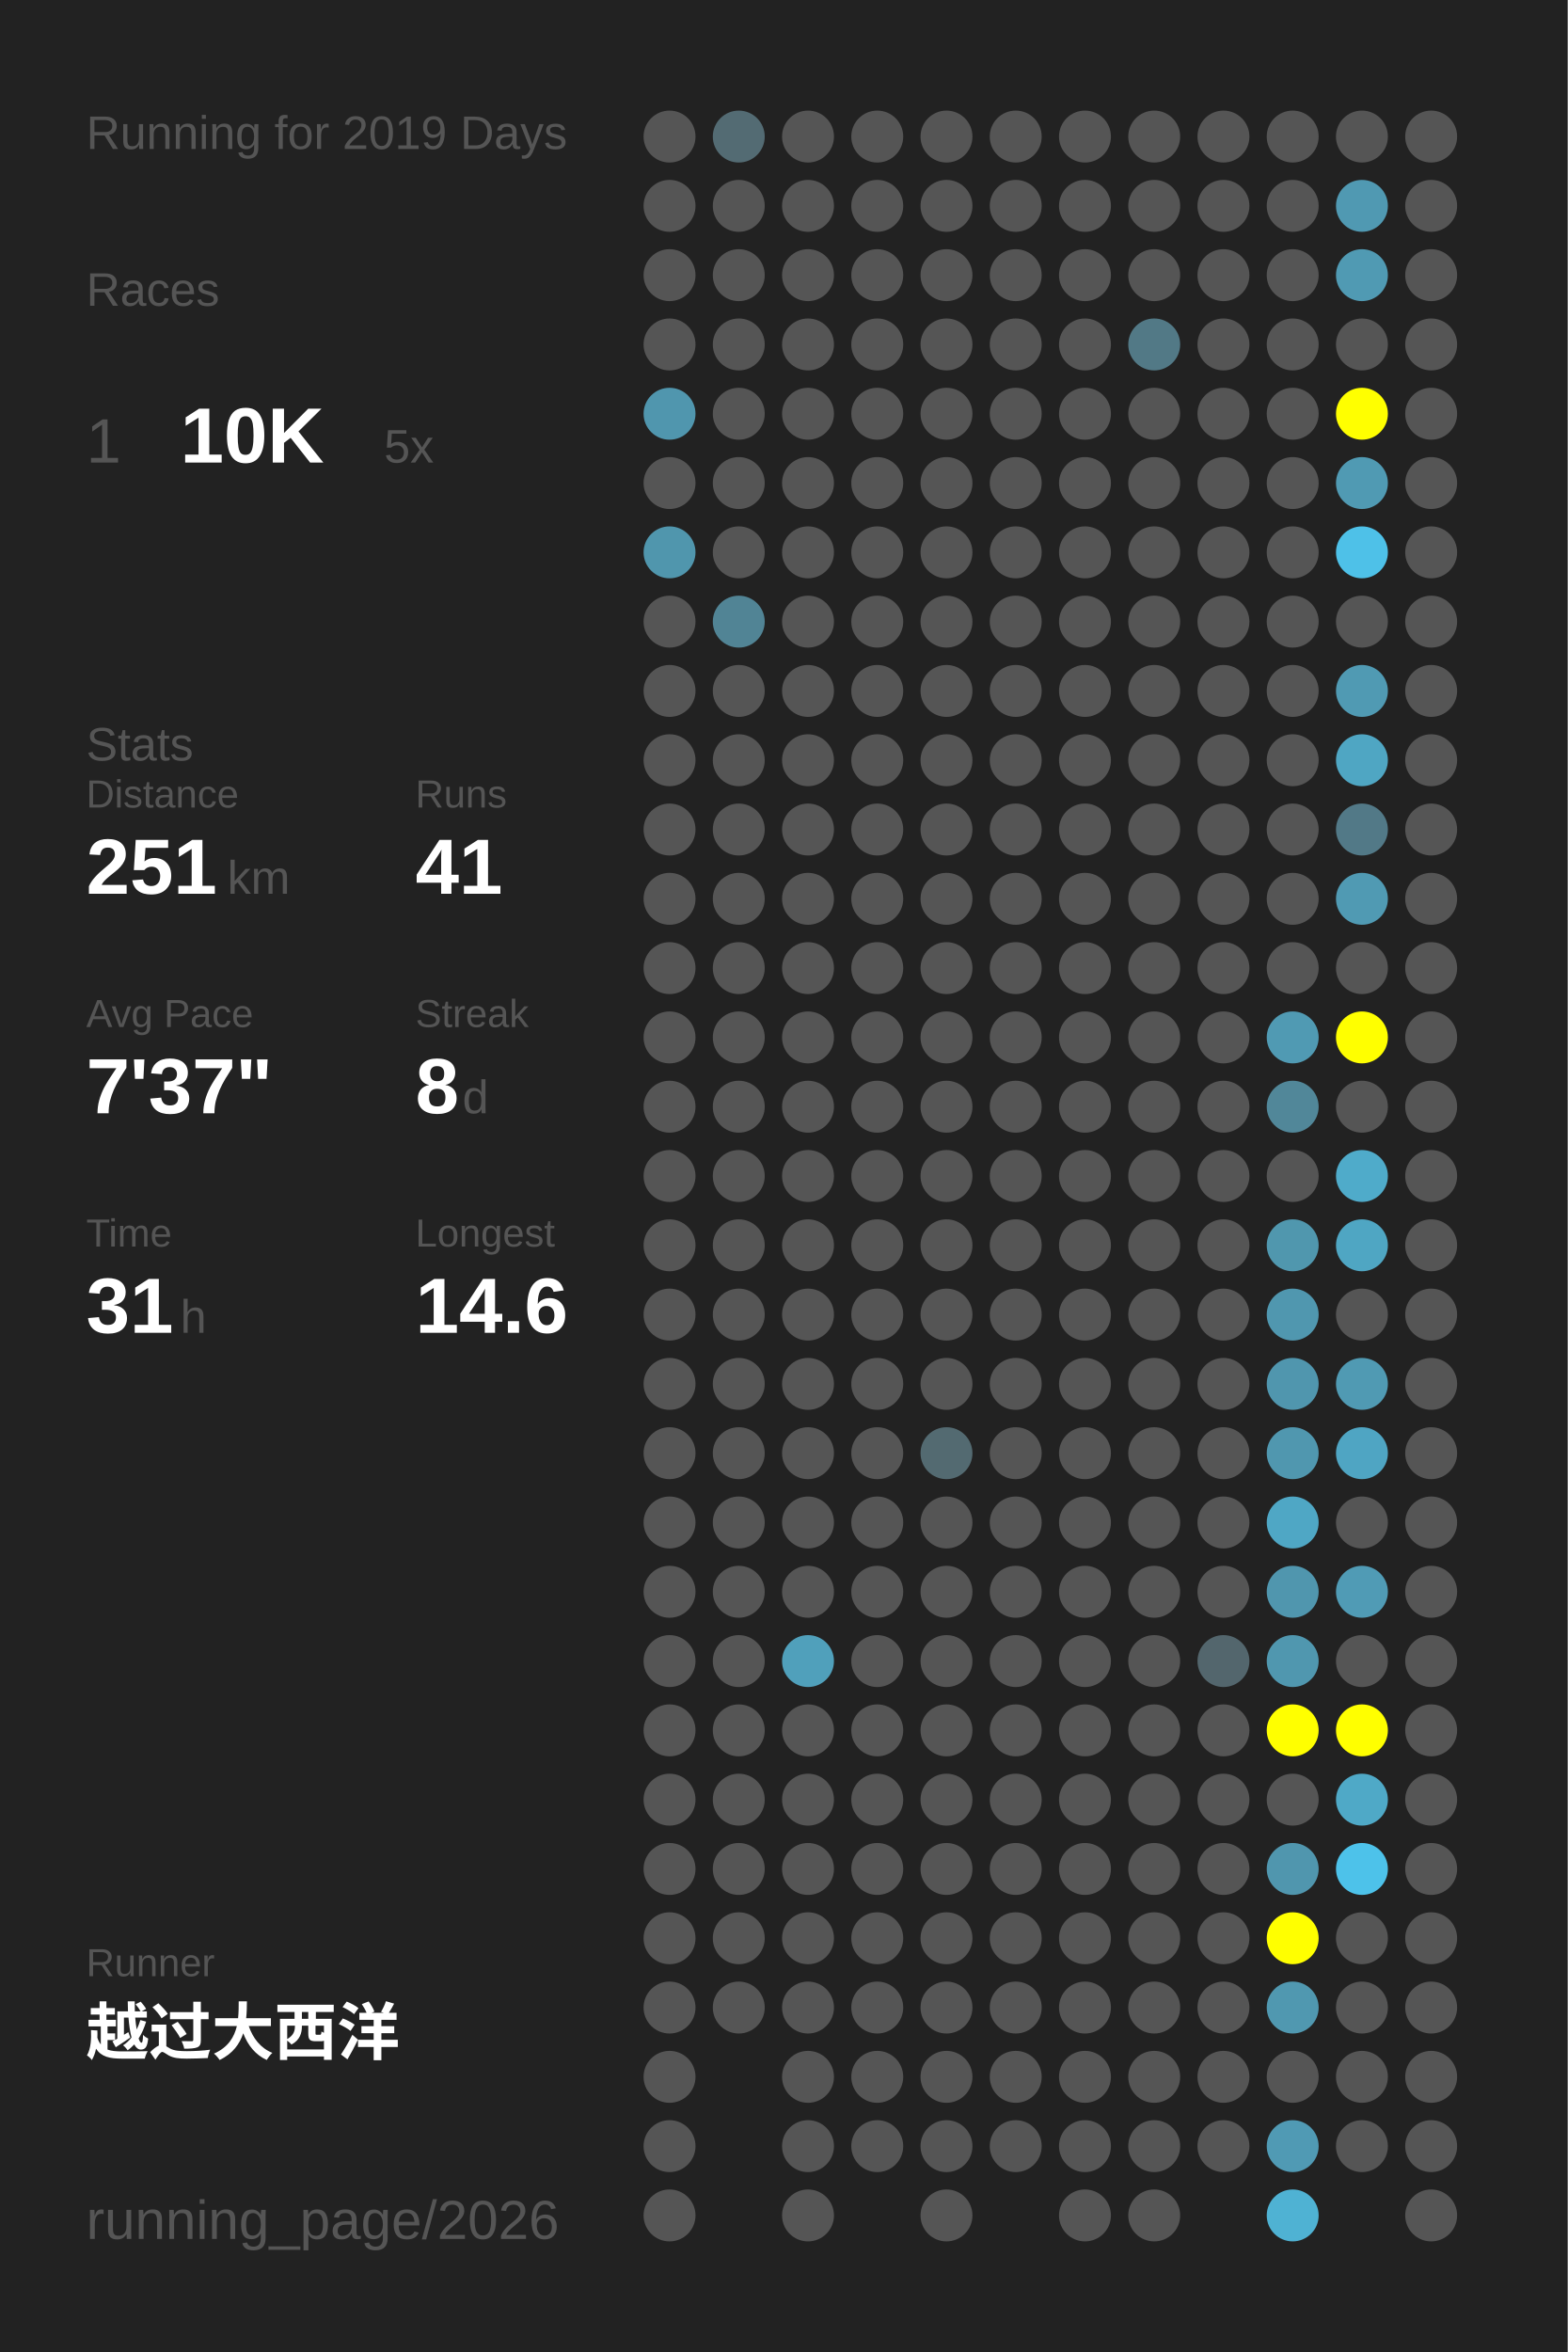
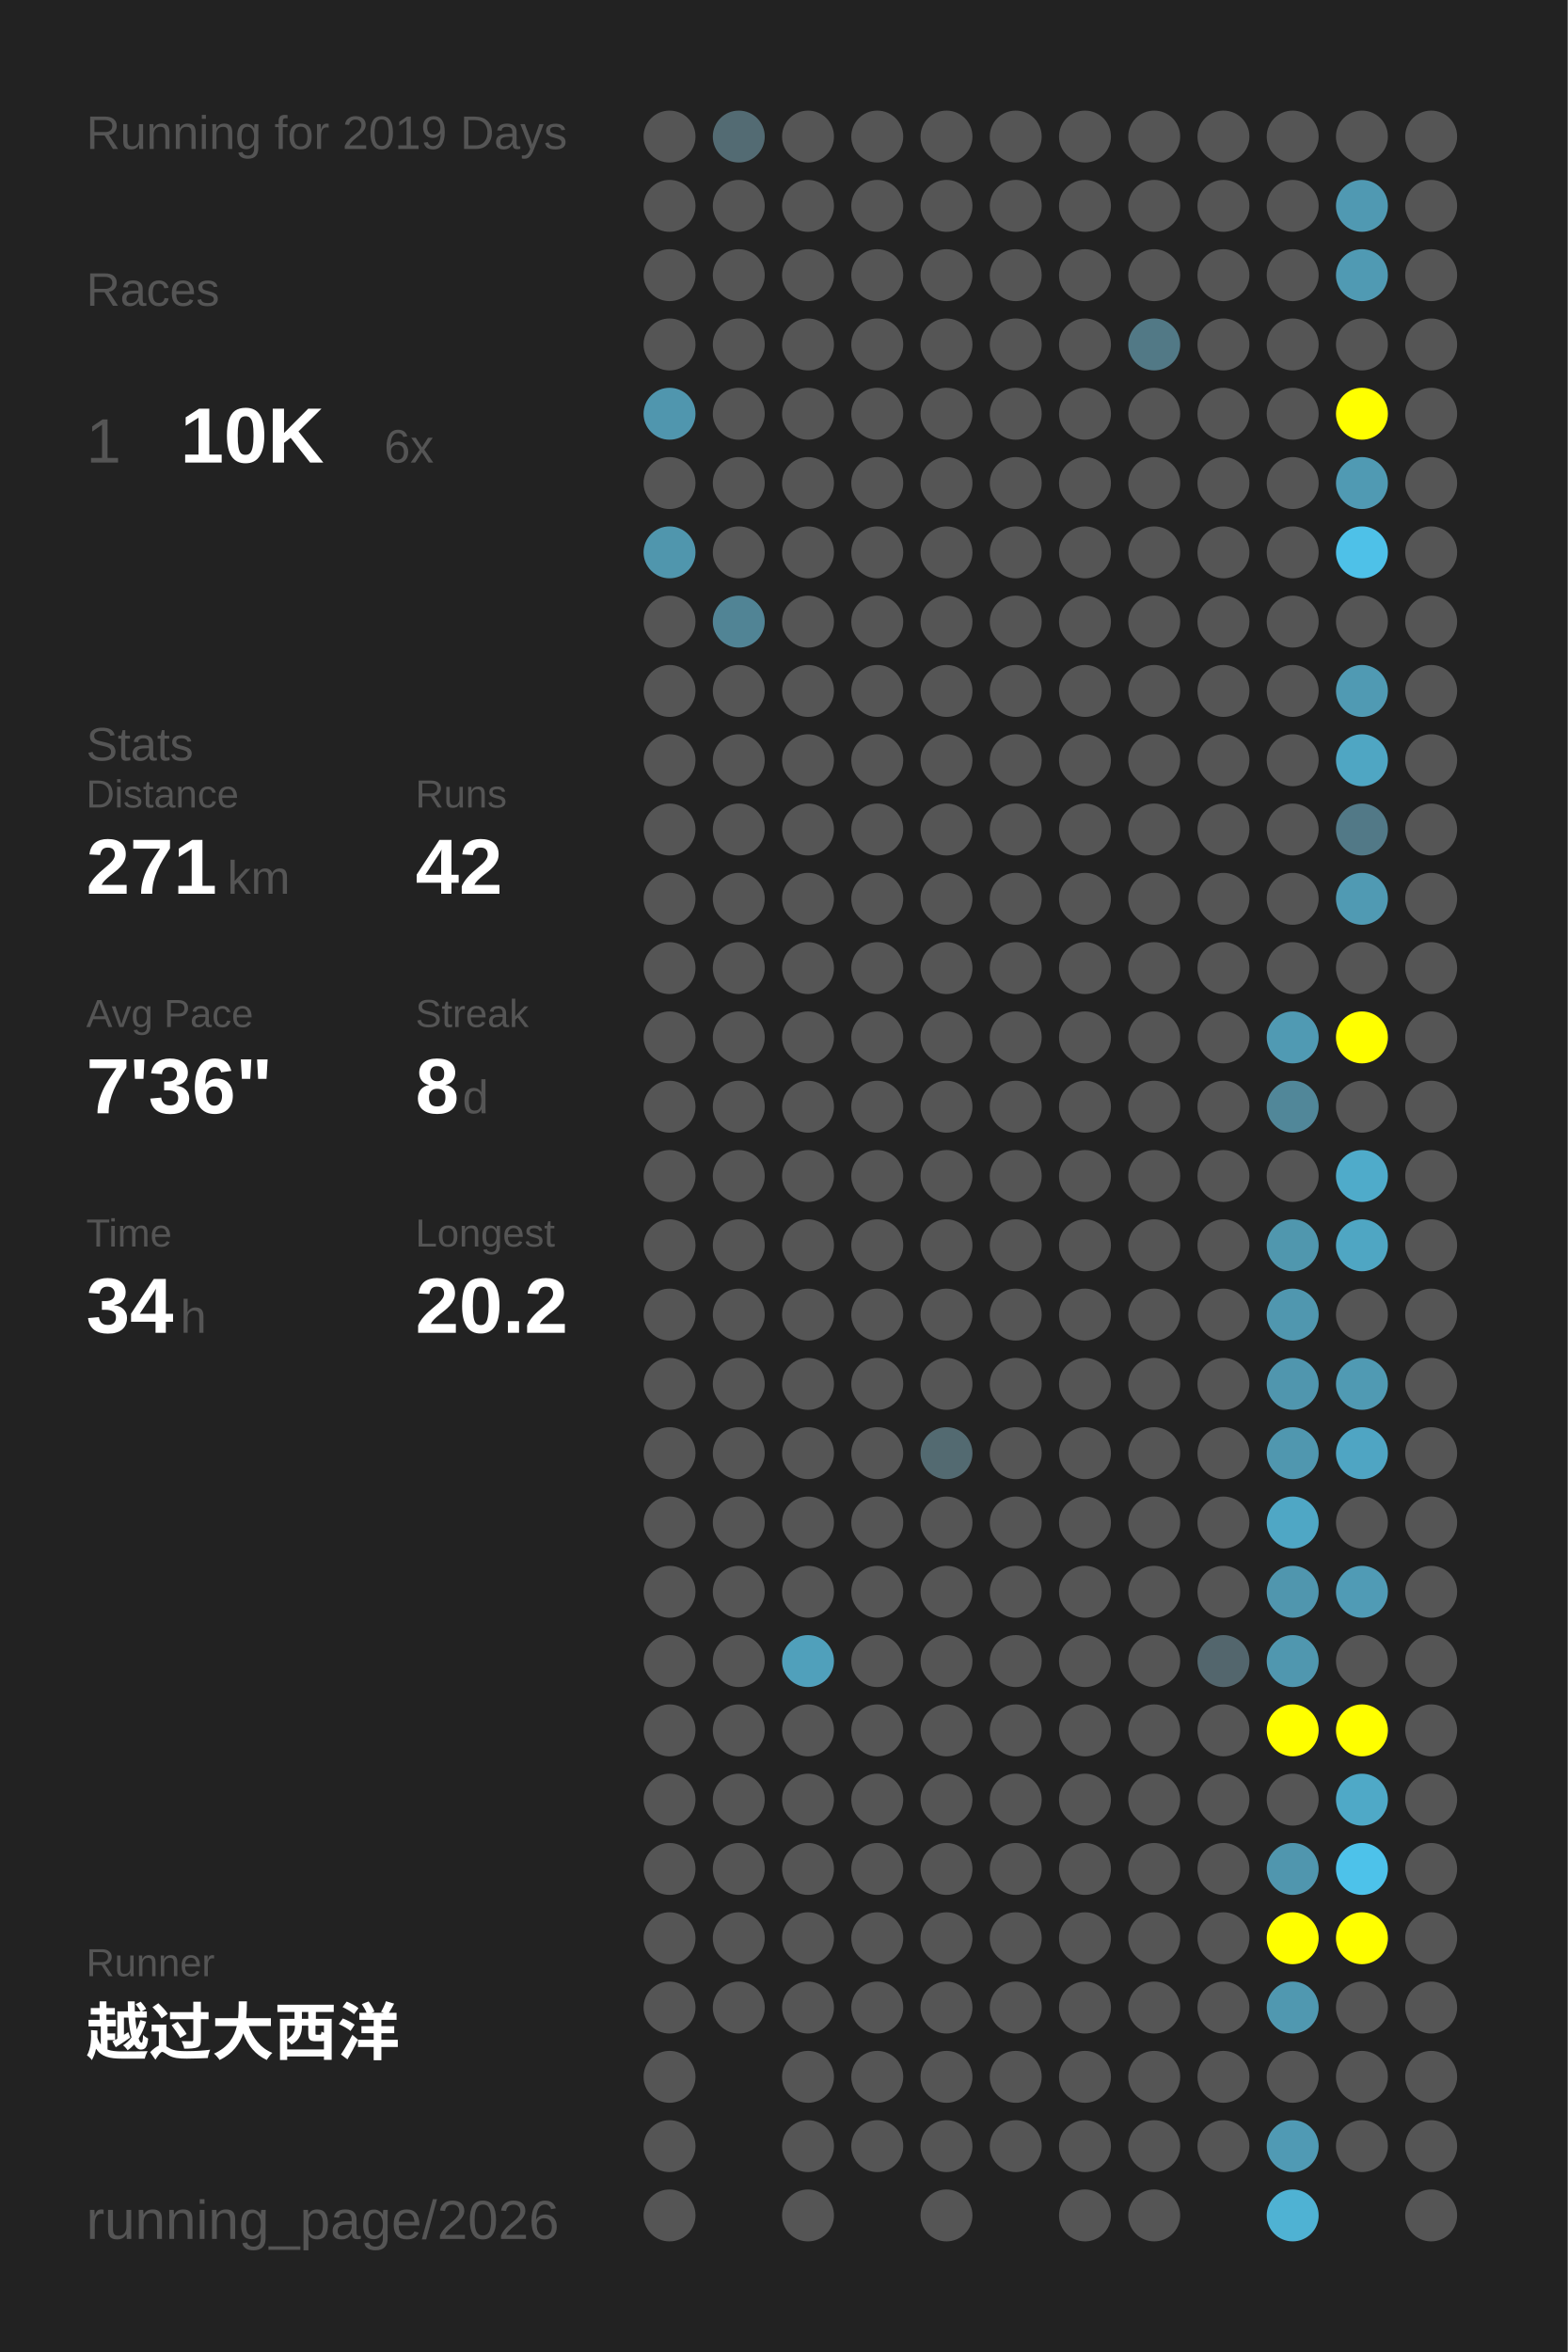
<svg xmlns="http://www.w3.org/2000/svg" baseProfile="full" height="300mm" version="1.1" viewBox="0,0,200,300" width="200mm">
  <defs />
  <rect fill="#222222" height="300" width="200" x="0" y="0" />
  <text fill="#555555" style="font-size:6px; font-family:Arial;" x="11" y="19">Running for 2019 Days</text>
  <text fill="#555555" style="font-size:6px; font-family:Arial;" x="11" y="39">Races</text>
  <text fill="#555555" style="font-size:8px; font-family:Arial;" x="11" y="59">1</text>
  <text fill="#FFFFFF" style="font-size:10px; font-family:Arial; font-weight:bold;" x="23" y="59">10K</text>
-   <text fill="#555555" style="font-size:6px; font-family:Arial;" x="49" y="59">5x</text>
+   <text fill="#555555" style="font-size:6px; font-family:Arial;" x="49" y="59">6x</text>
  <text fill="#555555" style="font-size:6px; font-family:Arial;" x="11" y="97">Stats</text>
  <text fill="#555555" style="font-size:5px; font-family:Arial;" x="11" y="103">Distance</text>
-   <text fill="#FFFFFF" style="font-size:10px; font-family:Arial; font-weight:bold;" x="11" y="114">251</text>
+   <text fill="#FFFFFF" style="font-size:10px; font-family:Arial; font-weight:bold;" x="11" y="114">271</text>
  <text fill="#555555" style="font-size:6px; font-family:Arial;" x="29" y="114">km</text>
  <text fill="#555555" style="font-size:5px; font-family:Arial;" x="53" y="103">Runs</text>
-   <text fill="#FFFFFF" style="font-size:10px; font-family:Arial; font-weight:bold;" x="53" y="114">41</text>
+   <text fill="#FFFFFF" style="font-size:10px; font-family:Arial; font-weight:bold;" x="53" y="114">42</text>
  <text fill="#555555" style="font-size:5px; font-family:Arial;" x="11" y="131">Avg Pace</text>
-   <text fill="#FFFFFF" style="font-size:10px; font-family:Arial; font-weight:bold;" x="11" y="142">7'37"</text>
+   <text fill="#FFFFFF" style="font-size:10px; font-family:Arial; font-weight:bold;" x="11" y="142">7'36"</text>
  <text fill="#555555" style="font-size:5px; font-family:Arial;" x="53" y="131">Streak</text>
  <text fill="#FFFFFF" style="font-size:10px; font-family:Arial; font-weight:bold;" x="53" y="142">8</text>
  <text fill="#555555" style="font-size:6px; font-family:Arial;" x="59" y="142">d</text>
  <text fill="#555555" style="font-size:5px; font-family:Arial;" x="11" y="159">Time</text>
-   <text fill="#FFFFFF" style="font-size:10px; font-family:Arial; font-weight:bold;" x="11" y="170">31</text>
+   <text fill="#FFFFFF" style="font-size:10px; font-family:Arial; font-weight:bold;" x="11" y="170">34</text>
  <text fill="#555555" style="font-size:6px; font-family:Arial;" x="23" y="170">h</text>
  <text fill="#555555" style="font-size:5px; font-family:Arial;" x="53" y="159">Longest</text>
-   <text fill="#FFFFFF" style="font-size:10px; font-family:Arial; font-weight:bold;" x="53" y="170">14.6</text>
+   <text fill="#FFFFFF" style="font-size:10px; font-family:Arial; font-weight:bold;" x="53" y="170">20.2</text>
  <text fill="#555555" style="font-size:5px; font-family:Arial;" x="11" y="252.065">Runner</text>
  <text fill="#FFFFFF" style="font-size:8px; font-family:Arial; font-weight:bold;" x="11" y="262.065">越过大西洋</text>
  <text fill="#555555" style="font-size:7px; font-family:Arial;" x="11" y="285.581">running_page/2026</text>
  <circle cx="85.417" cy="17.419" fill="#555555" r="3.312" />
  <circle cx="85.417" cy="26.258" fill="#555555" r="3.312" />
  <circle cx="85.417" cy="35.097" fill="#555555" r="3.312" />
  <circle cx="85.417" cy="43.935" fill="#555555" r="3.312" />
  <circle cx="85.417" cy="52.774" fill="#5096ae" r="3.312" />
  <circle cx="85.417" cy="61.613" fill="#555555" r="3.312" />
  <circle cx="85.417" cy="70.452" fill="#5096ad" r="3.312" />
  <circle cx="85.417" cy="79.29" fill="#555555" r="3.312" />
  <circle cx="85.417" cy="88.129" fill="#555555" r="3.312" />
  <circle cx="85.417" cy="96.968" fill="#555555" r="3.312" />
  <circle cx="85.417" cy="105.806" fill="#555555" r="3.312" />
  <circle cx="85.417" cy="114.645" fill="#555555" r="3.312" />
  <circle cx="85.417" cy="123.484" fill="#555555" r="3.312" />
  <circle cx="85.417" cy="132.323" fill="#555555" r="3.312" />
  <circle cx="85.417" cy="141.161" fill="#555555" r="3.312" />
  <circle cx="85.417" cy="150" fill="#555555" r="3.312" />
  <circle cx="85.417" cy="158.839" fill="#555555" r="3.312" />
  <circle cx="85.417" cy="167.677" fill="#555555" r="3.312" />
  <circle cx="85.417" cy="176.516" fill="#555555" r="3.312" />
  <circle cx="85.417" cy="185.355" fill="#555555" r="3.312" />
  <circle cx="85.417" cy="194.194" fill="#555555" r="3.312" />
  <circle cx="85.417" cy="203.032" fill="#555555" r="3.312" />
  <circle cx="85.417" cy="211.871" fill="#555555" r="3.312" />
  <circle cx="85.417" cy="220.71" fill="#555555" r="3.312" />
  <circle cx="85.417" cy="229.548" fill="#555555" r="3.312" />
  <circle cx="85.417" cy="238.387" fill="#555555" r="3.312" />
  <circle cx="85.417" cy="247.226" fill="#555555" r="3.312" />
  <circle cx="85.417" cy="256.065" fill="#555555" r="3.312" />
  <circle cx="85.417" cy="264.903" fill="#555555" r="3.312" />
  <circle cx="85.417" cy="273.742" fill="#555555" r="3.312" />
  <circle cx="85.417" cy="282.581" fill="#555555" r="3.312" />
  <circle cx="94.25" cy="17.419" fill="#536b73" r="3.312" />
  <circle cx="94.25" cy="26.258" fill="#555555" r="3.312" />
  <circle cx="94.25" cy="35.097" fill="#555555" r="3.312" />
  <circle cx="94.25" cy="43.935" fill="#555555" r="3.312" />
  <circle cx="94.25" cy="52.774" fill="#555555" r="3.312" />
  <circle cx="94.25" cy="61.613" fill="#555555" r="3.312" />
  <circle cx="94.25" cy="70.452" fill="#555555" r="3.312" />
  <circle cx="94.25" cy="79.29" fill="#518495" r="3.312" />
  <circle cx="94.25" cy="88.129" fill="#555555" r="3.312" />
  <circle cx="94.25" cy="96.968" fill="#555555" r="3.312" />
  <circle cx="94.25" cy="105.806" fill="#555555" r="3.312" />
  <circle cx="94.25" cy="114.645" fill="#555555" r="3.312" />
  <circle cx="94.25" cy="123.484" fill="#555555" r="3.312" />
  <circle cx="94.25" cy="132.323" fill="#555555" r="3.312" />
  <circle cx="94.25" cy="141.161" fill="#555555" r="3.312" />
  <circle cx="94.25" cy="150" fill="#555555" r="3.312" />
  <circle cx="94.25" cy="158.839" fill="#555555" r="3.312" />
  <circle cx="94.25" cy="167.677" fill="#555555" r="3.312" />
  <circle cx="94.25" cy="176.516" fill="#555555" r="3.312" />
  <circle cx="94.25" cy="185.355" fill="#555555" r="3.312" />
  <circle cx="94.25" cy="194.194" fill="#555555" r="3.312" />
  <circle cx="94.25" cy="203.032" fill="#555555" r="3.312" />
  <circle cx="94.25" cy="211.871" fill="#555555" r="3.312" />
  <circle cx="94.25" cy="220.71" fill="#555555" r="3.312" />
  <circle cx="94.25" cy="229.548" fill="#555555" r="3.312" />
  <circle cx="94.25" cy="238.387" fill="#555555" r="3.312" />
  <circle cx="94.25" cy="247.226" fill="#555555" r="3.312" />
  <circle cx="94.25" cy="256.065" fill="#555555" r="3.312" />
  <circle cx="103.083" cy="17.419" fill="#555555" r="3.312" />
  <circle cx="103.083" cy="26.258" fill="#555555" r="3.312" />
  <circle cx="103.083" cy="35.097" fill="#555555" r="3.312" />
  <circle cx="103.083" cy="43.935" fill="#555555" r="3.312" />
  <circle cx="103.083" cy="52.774" fill="#555555" r="3.312" />
  <circle cx="103.083" cy="61.613" fill="#555555" r="3.312" />
  <circle cx="103.083" cy="70.452" fill="#555555" r="3.312" />
  <circle cx="103.083" cy="79.29" fill="#555555" r="3.312" />
  <circle cx="103.083" cy="88.129" fill="#555555" r="3.312" />
  <circle cx="103.083" cy="96.968" fill="#555555" r="3.312" />
  <circle cx="103.083" cy="105.806" fill="#555555" r="3.312" />
  <circle cx="103.083" cy="114.645" fill="#555555" r="3.312" />
  <circle cx="103.083" cy="123.484" fill="#555555" r="3.312" />
  <circle cx="103.083" cy="132.323" fill="#555555" r="3.312" />
  <circle cx="103.083" cy="141.161" fill="#555555" r="3.312" />
  <circle cx="103.083" cy="150" fill="#555555" r="3.312" />
  <circle cx="103.083" cy="158.839" fill="#555555" r="3.312" />
  <circle cx="103.083" cy="167.677" fill="#555555" r="3.312" />
  <circle cx="103.083" cy="176.516" fill="#555555" r="3.312" />
  <circle cx="103.083" cy="185.355" fill="#555555" r="3.312" />
  <circle cx="103.083" cy="194.194" fill="#555555" r="3.312" />
  <circle cx="103.083" cy="203.032" fill="#555555" r="3.312" />
  <circle cx="103.083" cy="211.871" fill="#50a0bb" r="3.312" />
  <circle cx="103.083" cy="220.71" fill="#555555" r="3.312" />
  <circle cx="103.083" cy="229.548" fill="#555555" r="3.312" />
  <circle cx="103.083" cy="238.387" fill="#555555" r="3.312" />
  <circle cx="103.083" cy="247.226" fill="#555555" r="3.312" />
  <circle cx="103.083" cy="256.065" fill="#555555" r="3.312" />
  <circle cx="103.083" cy="264.903" fill="#555555" r="3.312" />
  <circle cx="103.083" cy="273.742" fill="#555555" r="3.312" />
  <circle cx="103.083" cy="282.581" fill="#555555" r="3.312" />
  <circle cx="111.917" cy="17.419" fill="#555555" r="3.312" />
  <circle cx="111.917" cy="26.258" fill="#555555" r="3.312" />
  <circle cx="111.917" cy="35.097" fill="#555555" r="3.312" />
  <circle cx="111.917" cy="43.935" fill="#555555" r="3.312" />
  <circle cx="111.917" cy="52.774" fill="#555555" r="3.312" />
  <circle cx="111.917" cy="61.613" fill="#555555" r="3.312" />
  <circle cx="111.917" cy="70.452" fill="#555555" r="3.312" />
  <circle cx="111.917" cy="79.29" fill="#555555" r="3.312" />
  <circle cx="111.917" cy="88.129" fill="#555555" r="3.312" />
  <circle cx="111.917" cy="96.968" fill="#555555" r="3.312" />
  <circle cx="111.917" cy="105.806" fill="#555555" r="3.312" />
  <circle cx="111.917" cy="114.645" fill="#555555" r="3.312" />
  <circle cx="111.917" cy="123.484" fill="#555555" r="3.312" />
  <circle cx="111.917" cy="132.323" fill="#555555" r="3.312" />
  <circle cx="111.917" cy="141.161" fill="#555555" r="3.312" />
  <circle cx="111.917" cy="150" fill="#555555" r="3.312" />
  <circle cx="111.917" cy="158.839" fill="#555555" r="3.312" />
  <circle cx="111.917" cy="167.677" fill="#555555" r="3.312" />
  <circle cx="111.917" cy="176.516" fill="#555555" r="3.312" />
  <circle cx="111.917" cy="185.355" fill="#555555" r="3.312" />
  <circle cx="111.917" cy="194.194" fill="#555555" r="3.312" />
  <circle cx="111.917" cy="203.032" fill="#555555" r="3.312" />
  <circle cx="111.917" cy="211.871" fill="#555555" r="3.312" />
  <circle cx="111.917" cy="220.71" fill="#555555" r="3.312" />
  <circle cx="111.917" cy="229.548" fill="#555555" r="3.312" />
  <circle cx="111.917" cy="238.387" fill="#555555" r="3.312" />
  <circle cx="111.917" cy="247.226" fill="#555555" r="3.312" />
  <circle cx="111.917" cy="256.065" fill="#555555" r="3.312" />
  <circle cx="111.917" cy="264.903" fill="#555555" r="3.312" />
  <circle cx="111.917" cy="273.742" fill="#555555" r="3.312" />
  <circle cx="120.75" cy="17.419" fill="#555555" r="3.312" />
  <circle cx="120.75" cy="26.258" fill="#555555" r="3.312" />
  <circle cx="120.75" cy="35.097" fill="#555555" r="3.312" />
  <circle cx="120.75" cy="43.935" fill="#555555" r="3.312" />
  <circle cx="120.75" cy="52.774" fill="#555555" r="3.312" />
  <circle cx="120.75" cy="61.613" fill="#555555" r="3.312" />
  <circle cx="120.75" cy="70.452" fill="#555555" r="3.312" />
  <circle cx="120.75" cy="79.29" fill="#555555" r="3.312" />
  <circle cx="120.75" cy="88.129" fill="#555555" r="3.312" />
  <circle cx="120.75" cy="96.968" fill="#555555" r="3.312" />
  <circle cx="120.75" cy="105.806" fill="#555555" r="3.312" />
  <circle cx="120.75" cy="114.645" fill="#555555" r="3.312" />
  <circle cx="120.75" cy="123.484" fill="#555555" r="3.312" />
  <circle cx="120.75" cy="132.323" fill="#555555" r="3.312" />
  <circle cx="120.75" cy="141.161" fill="#555555" r="3.312" />
  <circle cx="120.75" cy="150" fill="#555555" r="3.312" />
  <circle cx="120.75" cy="158.839" fill="#555555" r="3.312" />
  <circle cx="120.75" cy="167.677" fill="#555555" r="3.312" />
  <circle cx="120.75" cy="176.516" fill="#555555" r="3.312" />
  <circle cx="120.75" cy="185.355" fill="#536a71" r="3.312" />
  <circle cx="120.75" cy="194.194" fill="#555555" r="3.312" />
  <circle cx="120.75" cy="203.032" fill="#555555" r="3.312" />
  <circle cx="120.75" cy="211.871" fill="#555555" r="3.312" />
  <circle cx="120.75" cy="220.71" fill="#555555" r="3.312" />
  <circle cx="120.75" cy="229.548" fill="#555555" r="3.312" />
  <circle cx="120.75" cy="238.387" fill="#555555" r="3.312" />
  <circle cx="120.75" cy="247.226" fill="#555555" r="3.312" />
  <circle cx="120.75" cy="256.065" fill="#555555" r="3.312" />
  <circle cx="120.75" cy="264.903" fill="#555555" r="3.312" />
  <circle cx="120.75" cy="273.742" fill="#555555" r="3.312" />
  <circle cx="120.75" cy="282.581" fill="#555555" r="3.312" />
  <circle cx="129.583" cy="17.419" fill="#555555" r="3.312" />
  <circle cx="129.583" cy="26.258" fill="#555555" r="3.312" />
  <circle cx="129.583" cy="35.097" fill="#555555" r="3.312" />
  <circle cx="129.583" cy="43.935" fill="#555555" r="3.312" />
  <circle cx="129.583" cy="52.774" fill="#555555" r="3.312" />
  <circle cx="129.583" cy="61.613" fill="#555555" r="3.312" />
  <circle cx="129.583" cy="70.452" fill="#555555" r="3.312" />
  <circle cx="129.583" cy="79.29" fill="#555555" r="3.312" />
  <circle cx="129.583" cy="88.129" fill="#555555" r="3.312" />
  <circle cx="129.583" cy="96.968" fill="#555555" r="3.312" />
  <circle cx="129.583" cy="105.806" fill="#555555" r="3.312" />
  <circle cx="129.583" cy="114.645" fill="#555555" r="3.312" />
  <circle cx="129.583" cy="123.484" fill="#555555" r="3.312" />
  <circle cx="129.583" cy="132.323" fill="#555555" r="3.312" />
  <circle cx="129.583" cy="141.161" fill="#555555" r="3.312" />
  <circle cx="129.583" cy="150" fill="#555555" r="3.312" />
  <circle cx="129.583" cy="158.839" fill="#555555" r="3.312" />
  <circle cx="129.583" cy="167.677" fill="#555555" r="3.312" />
  <circle cx="129.583" cy="176.516" fill="#555555" r="3.312" />
  <circle cx="129.583" cy="185.355" fill="#555555" r="3.312" />
  <circle cx="129.583" cy="194.194" fill="#555555" r="3.312" />
  <circle cx="129.583" cy="203.032" fill="#555555" r="3.312" />
  <circle cx="129.583" cy="211.871" fill="#555555" r="3.312" />
  <circle cx="129.583" cy="220.71" fill="#555555" r="3.312" />
  <circle cx="129.583" cy="229.548" fill="#555555" r="3.312" />
  <circle cx="129.583" cy="238.387" fill="#555555" r="3.312" />
  <circle cx="129.583" cy="247.226" fill="#555555" r="3.312" />
  <circle cx="129.583" cy="256.065" fill="#555555" r="3.312" />
  <circle cx="129.583" cy="264.903" fill="#555555" r="3.312" />
  <circle cx="129.583" cy="273.742" fill="#555555" r="3.312" />
  <circle cx="138.417" cy="17.419" fill="#555555" r="3.312" />
  <circle cx="138.417" cy="26.258" fill="#555555" r="3.312" />
  <circle cx="138.417" cy="35.097" fill="#555555" r="3.312" />
  <circle cx="138.417" cy="43.935" fill="#555555" r="3.312" />
  <circle cx="138.417" cy="52.774" fill="#555555" r="3.312" />
  <circle cx="138.417" cy="61.613" fill="#555555" r="3.312" />
  <circle cx="138.417" cy="70.452" fill="#555555" r="3.312" />
  <circle cx="138.417" cy="79.29" fill="#555555" r="3.312" />
  <circle cx="138.417" cy="88.129" fill="#555555" r="3.312" />
  <circle cx="138.417" cy="96.968" fill="#555555" r="3.312" />
  <circle cx="138.417" cy="105.806" fill="#555555" r="3.312" />
  <circle cx="138.417" cy="114.645" fill="#555555" r="3.312" />
  <circle cx="138.417" cy="123.484" fill="#555555" r="3.312" />
  <circle cx="138.417" cy="132.323" fill="#555555" r="3.312" />
  <circle cx="138.417" cy="141.161" fill="#555555" r="3.312" />
  <circle cx="138.417" cy="150" fill="#555555" r="3.312" />
  <circle cx="138.417" cy="158.839" fill="#555555" r="3.312" />
  <circle cx="138.417" cy="167.677" fill="#555555" r="3.312" />
  <circle cx="138.417" cy="176.516" fill="#555555" r="3.312" />
  <circle cx="138.417" cy="185.355" fill="#555555" r="3.312" />
  <circle cx="138.417" cy="194.194" fill="#555555" r="3.312" />
  <circle cx="138.417" cy="203.032" fill="#555555" r="3.312" />
  <circle cx="138.417" cy="211.871" fill="#555555" r="3.312" />
  <circle cx="138.417" cy="220.71" fill="#555555" r="3.312" />
  <circle cx="138.417" cy="229.548" fill="#555555" r="3.312" />
  <circle cx="138.417" cy="238.387" fill="#555555" r="3.312" />
  <circle cx="138.417" cy="247.226" fill="#555555" r="3.312" />
  <circle cx="138.417" cy="256.065" fill="#555555" r="3.312" />
  <circle cx="138.417" cy="264.903" fill="#555555" r="3.312" />
  <circle cx="138.417" cy="273.742" fill="#555555" r="3.312" />
  <circle cx="138.417" cy="282.581" fill="#555555" r="3.312" />
  <circle cx="147.25" cy="17.419" fill="#555555" r="3.312" />
  <circle cx="147.25" cy="26.258" fill="#555555" r="3.312" />
  <circle cx="147.25" cy="35.097" fill="#555555" r="3.312" />
  <circle cx="147.25" cy="43.935" fill="#527986" r="3.312" />
  <circle cx="147.25" cy="52.774" fill="#555555" r="3.312" />
  <circle cx="147.25" cy="61.613" fill="#555555" r="3.312" />
  <circle cx="147.25" cy="70.452" fill="#555555" r="3.312" />
  <circle cx="147.25" cy="79.29" fill="#555555" r="3.312" />
  <circle cx="147.25" cy="88.129" fill="#555555" r="3.312" />
  <circle cx="147.25" cy="96.968" fill="#555555" r="3.312" />
  <circle cx="147.25" cy="105.806" fill="#555555" r="3.312" />
  <circle cx="147.25" cy="114.645" fill="#555555" r="3.312" />
  <circle cx="147.25" cy="123.484" fill="#555555" r="3.312" />
  <circle cx="147.25" cy="132.323" fill="#555555" r="3.312" />
  <circle cx="147.25" cy="141.161" fill="#555555" r="3.312" />
  <circle cx="147.25" cy="150" fill="#555555" r="3.312" />
  <circle cx="147.25" cy="158.839" fill="#555555" r="3.312" />
  <circle cx="147.25" cy="167.677" fill="#555555" r="3.312" />
  <circle cx="147.25" cy="176.516" fill="#555555" r="3.312" />
  <circle cx="147.25" cy="185.355" fill="#555555" r="3.312" />
  <circle cx="147.25" cy="194.194" fill="#555555" r="3.312" />
  <circle cx="147.25" cy="203.032" fill="#555555" r="3.312" />
  <circle cx="147.25" cy="211.871" fill="#555555" r="3.312" />
  <circle cx="147.25" cy="220.71" fill="#555555" r="3.312" />
  <circle cx="147.25" cy="229.548" fill="#555555" r="3.312" />
  <circle cx="147.25" cy="238.387" fill="#555555" r="3.312" />
  <circle cx="147.25" cy="247.226" fill="#555555" r="3.312" />
  <circle cx="147.25" cy="256.065" fill="#555555" r="3.312" />
  <circle cx="147.25" cy="264.903" fill="#555555" r="3.312" />
  <circle cx="147.25" cy="273.742" fill="#555555" r="3.312" />
  <circle cx="147.25" cy="282.581" fill="#555555" r="3.312" />
  <circle cx="156.083" cy="17.419" fill="#555555" r="3.312" />
  <circle cx="156.083" cy="26.258" fill="#555555" r="3.312" />
  <circle cx="156.083" cy="35.097" fill="#555555" r="3.312" />
  <circle cx="156.083" cy="43.935" fill="#555555" r="3.312" />
  <circle cx="156.083" cy="52.774" fill="#555555" r="3.312" />
  <circle cx="156.083" cy="61.613" fill="#555555" r="3.312" />
  <circle cx="156.083" cy="70.452" fill="#555555" r="3.312" />
  <circle cx="156.083" cy="79.29" fill="#555555" r="3.312" />
  <circle cx="156.083" cy="88.129" fill="#555555" r="3.312" />
  <circle cx="156.083" cy="96.968" fill="#555555" r="3.312" />
  <circle cx="156.083" cy="105.806" fill="#555555" r="3.312" />
  <circle cx="156.083" cy="114.645" fill="#555555" r="3.312" />
  <circle cx="156.083" cy="123.484" fill="#555555" r="3.312" />
  <circle cx="156.083" cy="132.323" fill="#555555" r="3.312" />
  <circle cx="156.083" cy="141.161" fill="#555555" r="3.312" />
  <circle cx="156.083" cy="150" fill="#555555" r="3.312" />
  <circle cx="156.083" cy="158.839" fill="#555555" r="3.312" />
  <circle cx="156.083" cy="167.677" fill="#555555" r="3.312" />
  <circle cx="156.083" cy="176.516" fill="#555555" r="3.312" />
  <circle cx="156.083" cy="185.355" fill="#555555" r="3.312" />
  <circle cx="156.083" cy="194.194" fill="#555555" r="3.312" />
  <circle cx="156.083" cy="203.032" fill="#555555" r="3.312" />
  <circle cx="156.083" cy="211.871" fill="#53666d" r="3.312" />
  <circle cx="156.083" cy="220.71" fill="#555555" r="3.312" />
  <circle cx="156.083" cy="229.548" fill="#555555" r="3.312" />
  <circle cx="156.083" cy="238.387" fill="#555555" r="3.312" />
  <circle cx="156.083" cy="247.226" fill="#555555" r="3.312" />
  <circle cx="156.083" cy="256.065" fill="#555555" r="3.312" />
  <circle cx="156.083" cy="264.903" fill="#555555" r="3.312" />
  <circle cx="156.083" cy="273.742" fill="#555555" r="3.312" />
  <circle cx="164.917" cy="17.419" fill="#555555" r="3.312" />
  <circle cx="164.917" cy="26.258" fill="#555555" r="3.312" />
  <circle cx="164.917" cy="35.097" fill="#555555" r="3.312" />
  <circle cx="164.917" cy="43.935" fill="#555555" r="3.312" />
  <circle cx="164.917" cy="52.774" fill="#555555" r="3.312" />
  <circle cx="164.917" cy="61.613" fill="#555555" r="3.312" />
  <circle cx="164.917" cy="70.452" fill="#555555" r="3.312" />
  <circle cx="164.917" cy="79.29" fill="#555555" r="3.312" />
  <circle cx="164.917" cy="88.129" fill="#555555" r="3.312" />
  <circle cx="164.917" cy="96.968" fill="#555555" r="3.312" />
  <circle cx="164.917" cy="105.806" fill="#555555" r="3.312" />
  <circle cx="164.917" cy="114.645" fill="#555555" r="3.312" />
  <circle cx="164.917" cy="123.484" fill="#555555" r="3.312" />
  <circle cx="164.917" cy="132.323" fill="#509ab3" r="3.312" />
  <circle cx="164.917" cy="141.161" fill="#518799" r="3.312" />
  <circle cx="164.917" cy="150" fill="#555555" r="3.312" />
  <circle cx="164.917" cy="158.839" fill="#5097ae" r="3.312" />
  <circle cx="164.917" cy="167.677" fill="#5097af" r="3.312" />
  <circle cx="164.917" cy="176.516" fill="#5096ae" r="3.312" />
  <circle cx="164.917" cy="185.355" fill="#5097af" r="3.312" />
  <circle cx="164.917" cy="194.194" fill="#4fa7c5" r="3.312" />
  <circle cx="164.917" cy="203.032" fill="#5096ae" r="3.312" />
  <circle cx="164.917" cy="211.871" fill="#5097af" r="3.312" />
  <circle cx="164.917" cy="220.71" fill="#FFFF00" r="3.312" />
  <circle cx="164.917" cy="229.548" fill="#555555" r="3.312" />
  <circle cx="164.917" cy="238.387" fill="#5096ae" r="3.312" />
  <circle cx="164.917" cy="247.226" fill="#FFFF00" r="3.312" />
  <circle cx="164.917" cy="256.065" fill="#5098b0" r="3.312" />
  <circle cx="164.917" cy="264.903" fill="#555555" r="3.312" />
  <circle cx="164.917" cy="273.742" fill="#509ab4" r="3.312" />
  <circle cx="164.917" cy="282.581" fill="#4fb2d3" r="3.312" />
  <circle cx="173.75" cy="17.419" fill="#555555" r="3.312" />
  <circle cx="173.75" cy="26.258" fill="#5099b2" r="3.312" />
  <circle cx="173.75" cy="35.097" fill="#509ab3" r="3.312" />
  <circle cx="173.75" cy="43.935" fill="#555555" r="3.312" />
  <circle cx="173.75" cy="52.774" fill="#FFFF00" r="3.312" />
  <circle cx="173.75" cy="61.613" fill="#509ab3" r="3.312" />
  <circle cx="173.75" cy="70.452" fill="#4ec1e8" r="3.312" />
  <circle cx="173.75" cy="79.29" fill="#555555" r="3.312" />
  <circle cx="173.75" cy="88.129" fill="#509ab3" r="3.312" />
  <circle cx="173.75" cy="96.968" fill="#4fa6c3" r="3.312" />
  <circle cx="173.75" cy="105.806" fill="#527987" r="3.312" />
  <circle cx="173.75" cy="114.645" fill="#509ab3" r="3.312" />
  <circle cx="173.75" cy="123.484" fill="#555555" r="3.312" />
  <circle cx="173.75" cy="132.323" fill="#FFFF00" r="3.312" />
  <circle cx="173.75" cy="141.161" fill="#555555" r="3.312" />
  <circle cx="173.75" cy="150" fill="#4fabca" r="3.312" />
  <circle cx="173.75" cy="158.839" fill="#4fa6c3" r="3.312" />
  <circle cx="173.75" cy="167.677" fill="#555555" r="3.312" />
  <circle cx="173.75" cy="176.516" fill="#509ab3" r="3.312" />
  <circle cx="173.75" cy="185.355" fill="#4fa5c3" r="3.312" />
  <circle cx="173.75" cy="194.194" fill="#555555" r="3.312" />
  <circle cx="173.75" cy="203.032" fill="#509bb5" r="3.312" />
  <circle cx="173.75" cy="211.871" fill="#555555" r="3.312" />
  <circle cx="173.75" cy="220.71" fill="#FFFF00" r="3.312" />
  <circle cx="173.75" cy="229.548" fill="#4fa9c7" r="3.312" />
  <circle cx="173.75" cy="238.387" fill="#4dc2ea" r="3.312" />
-   <circle cx="173.75" cy="247.226" fill="#555555" r="3.312" />
+   <circle cx="173.75" cy="247.226" fill="#FFFF00" r="3.312" />
  <circle cx="173.75" cy="256.065" fill="#555555" r="3.312" />
  <circle cx="173.75" cy="264.903" fill="#555555" r="3.312" />
  <circle cx="173.75" cy="273.742" fill="#555555" r="3.312" />
  <circle cx="182.583" cy="17.419" fill="#555555" r="3.312" />
  <circle cx="182.583" cy="26.258" fill="#555555" r="3.312" />
  <circle cx="182.583" cy="35.097" fill="#555555" r="3.312" />
  <circle cx="182.583" cy="43.935" fill="#555555" r="3.312" />
  <circle cx="182.583" cy="52.774" fill="#555555" r="3.312" />
  <circle cx="182.583" cy="61.613" fill="#555555" r="3.312" />
  <circle cx="182.583" cy="70.452" fill="#555555" r="3.312" />
  <circle cx="182.583" cy="79.29" fill="#555555" r="3.312" />
  <circle cx="182.583" cy="88.129" fill="#555555" r="3.312" />
  <circle cx="182.583" cy="96.968" fill="#555555" r="3.312" />
  <circle cx="182.583" cy="105.806" fill="#555555" r="3.312" />
  <circle cx="182.583" cy="114.645" fill="#555555" r="3.312" />
  <circle cx="182.583" cy="123.484" fill="#555555" r="3.312" />
  <circle cx="182.583" cy="132.323" fill="#555555" r="3.312" />
  <circle cx="182.583" cy="141.161" fill="#555555" r="3.312" />
  <circle cx="182.583" cy="150" fill="#555555" r="3.312" />
  <circle cx="182.583" cy="158.839" fill="#555555" r="3.312" />
  <circle cx="182.583" cy="167.677" fill="#555555" r="3.312" />
  <circle cx="182.583" cy="176.516" fill="#555555" r="3.312" />
  <circle cx="182.583" cy="185.355" fill="#555555" r="3.312" />
  <circle cx="182.583" cy="194.194" fill="#555555" r="3.312" />
  <circle cx="182.583" cy="203.032" fill="#555555" r="3.312" />
  <circle cx="182.583" cy="211.871" fill="#555555" r="3.312" />
  <circle cx="182.583" cy="220.71" fill="#555555" r="3.312" />
  <circle cx="182.583" cy="229.548" fill="#555555" r="3.312" />
  <circle cx="182.583" cy="238.387" fill="#555555" r="3.312" />
  <circle cx="182.583" cy="247.226" fill="#555555" r="3.312" />
  <circle cx="182.583" cy="256.065" fill="#555555" r="3.312" />
  <circle cx="182.583" cy="264.903" fill="#555555" r="3.312" />
  <circle cx="182.583" cy="273.742" fill="#555555" r="3.312" />
  <circle cx="182.583" cy="282.581" fill="#555555" r="3.312" />
</svg>
